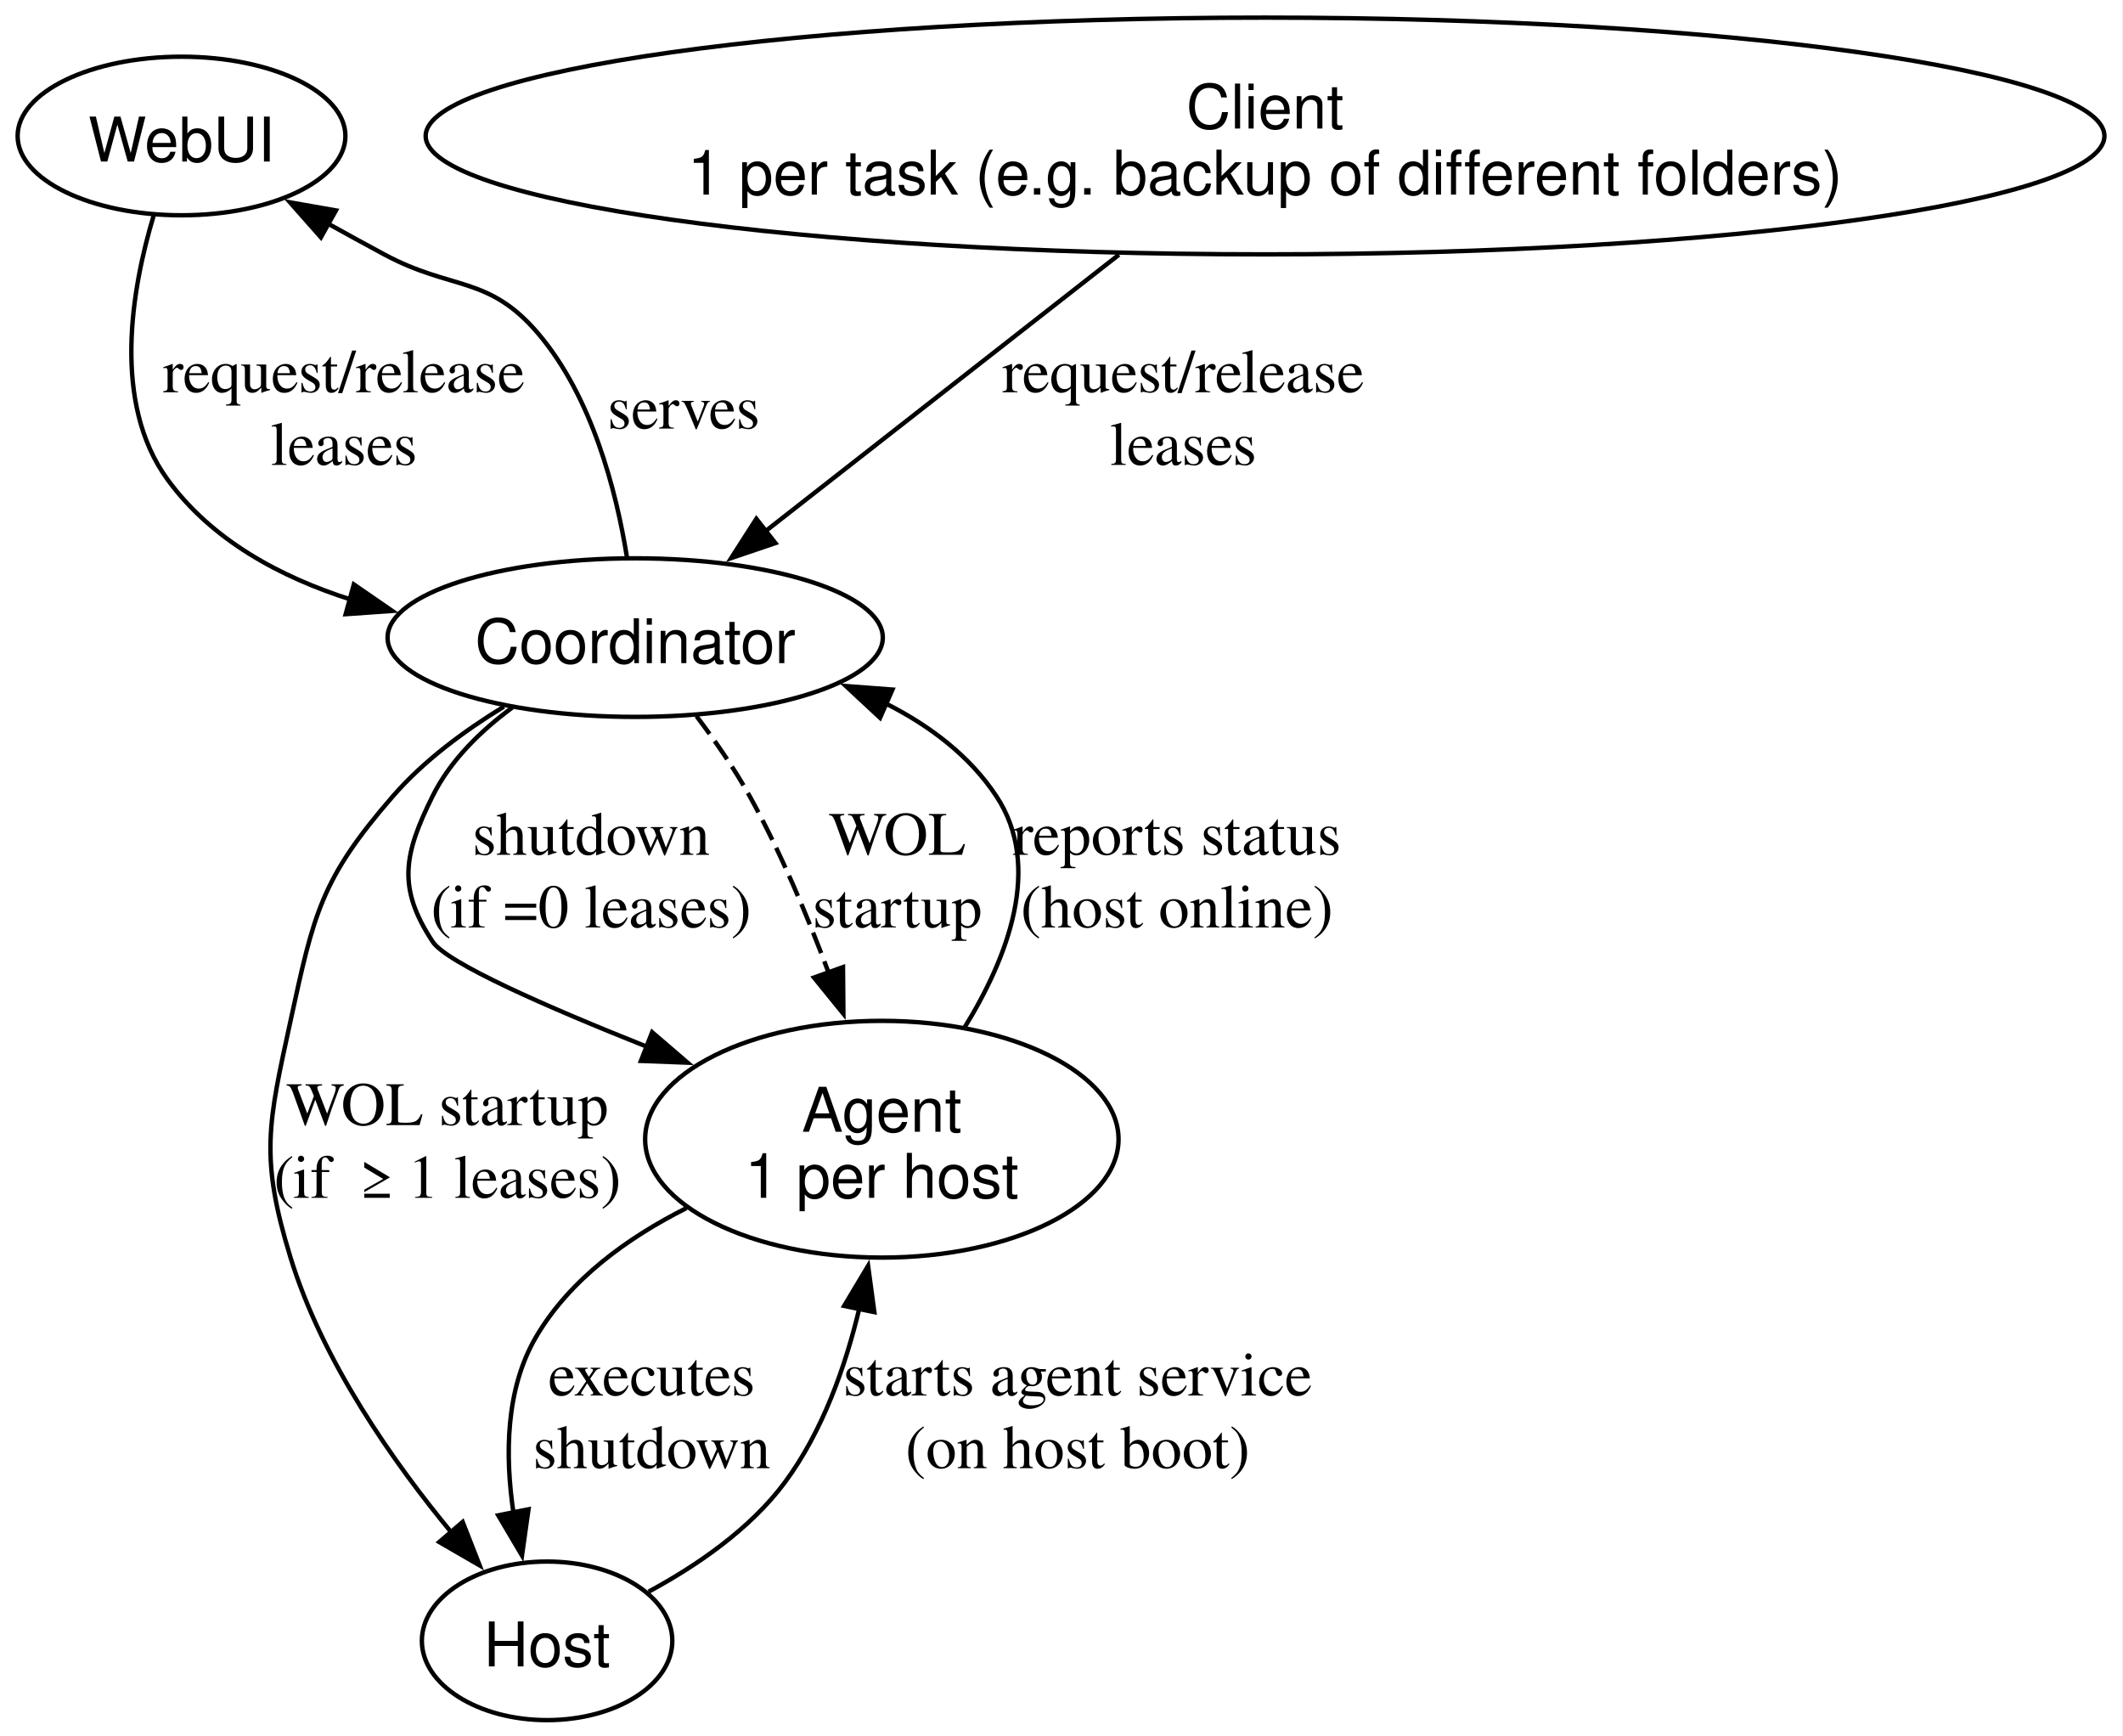
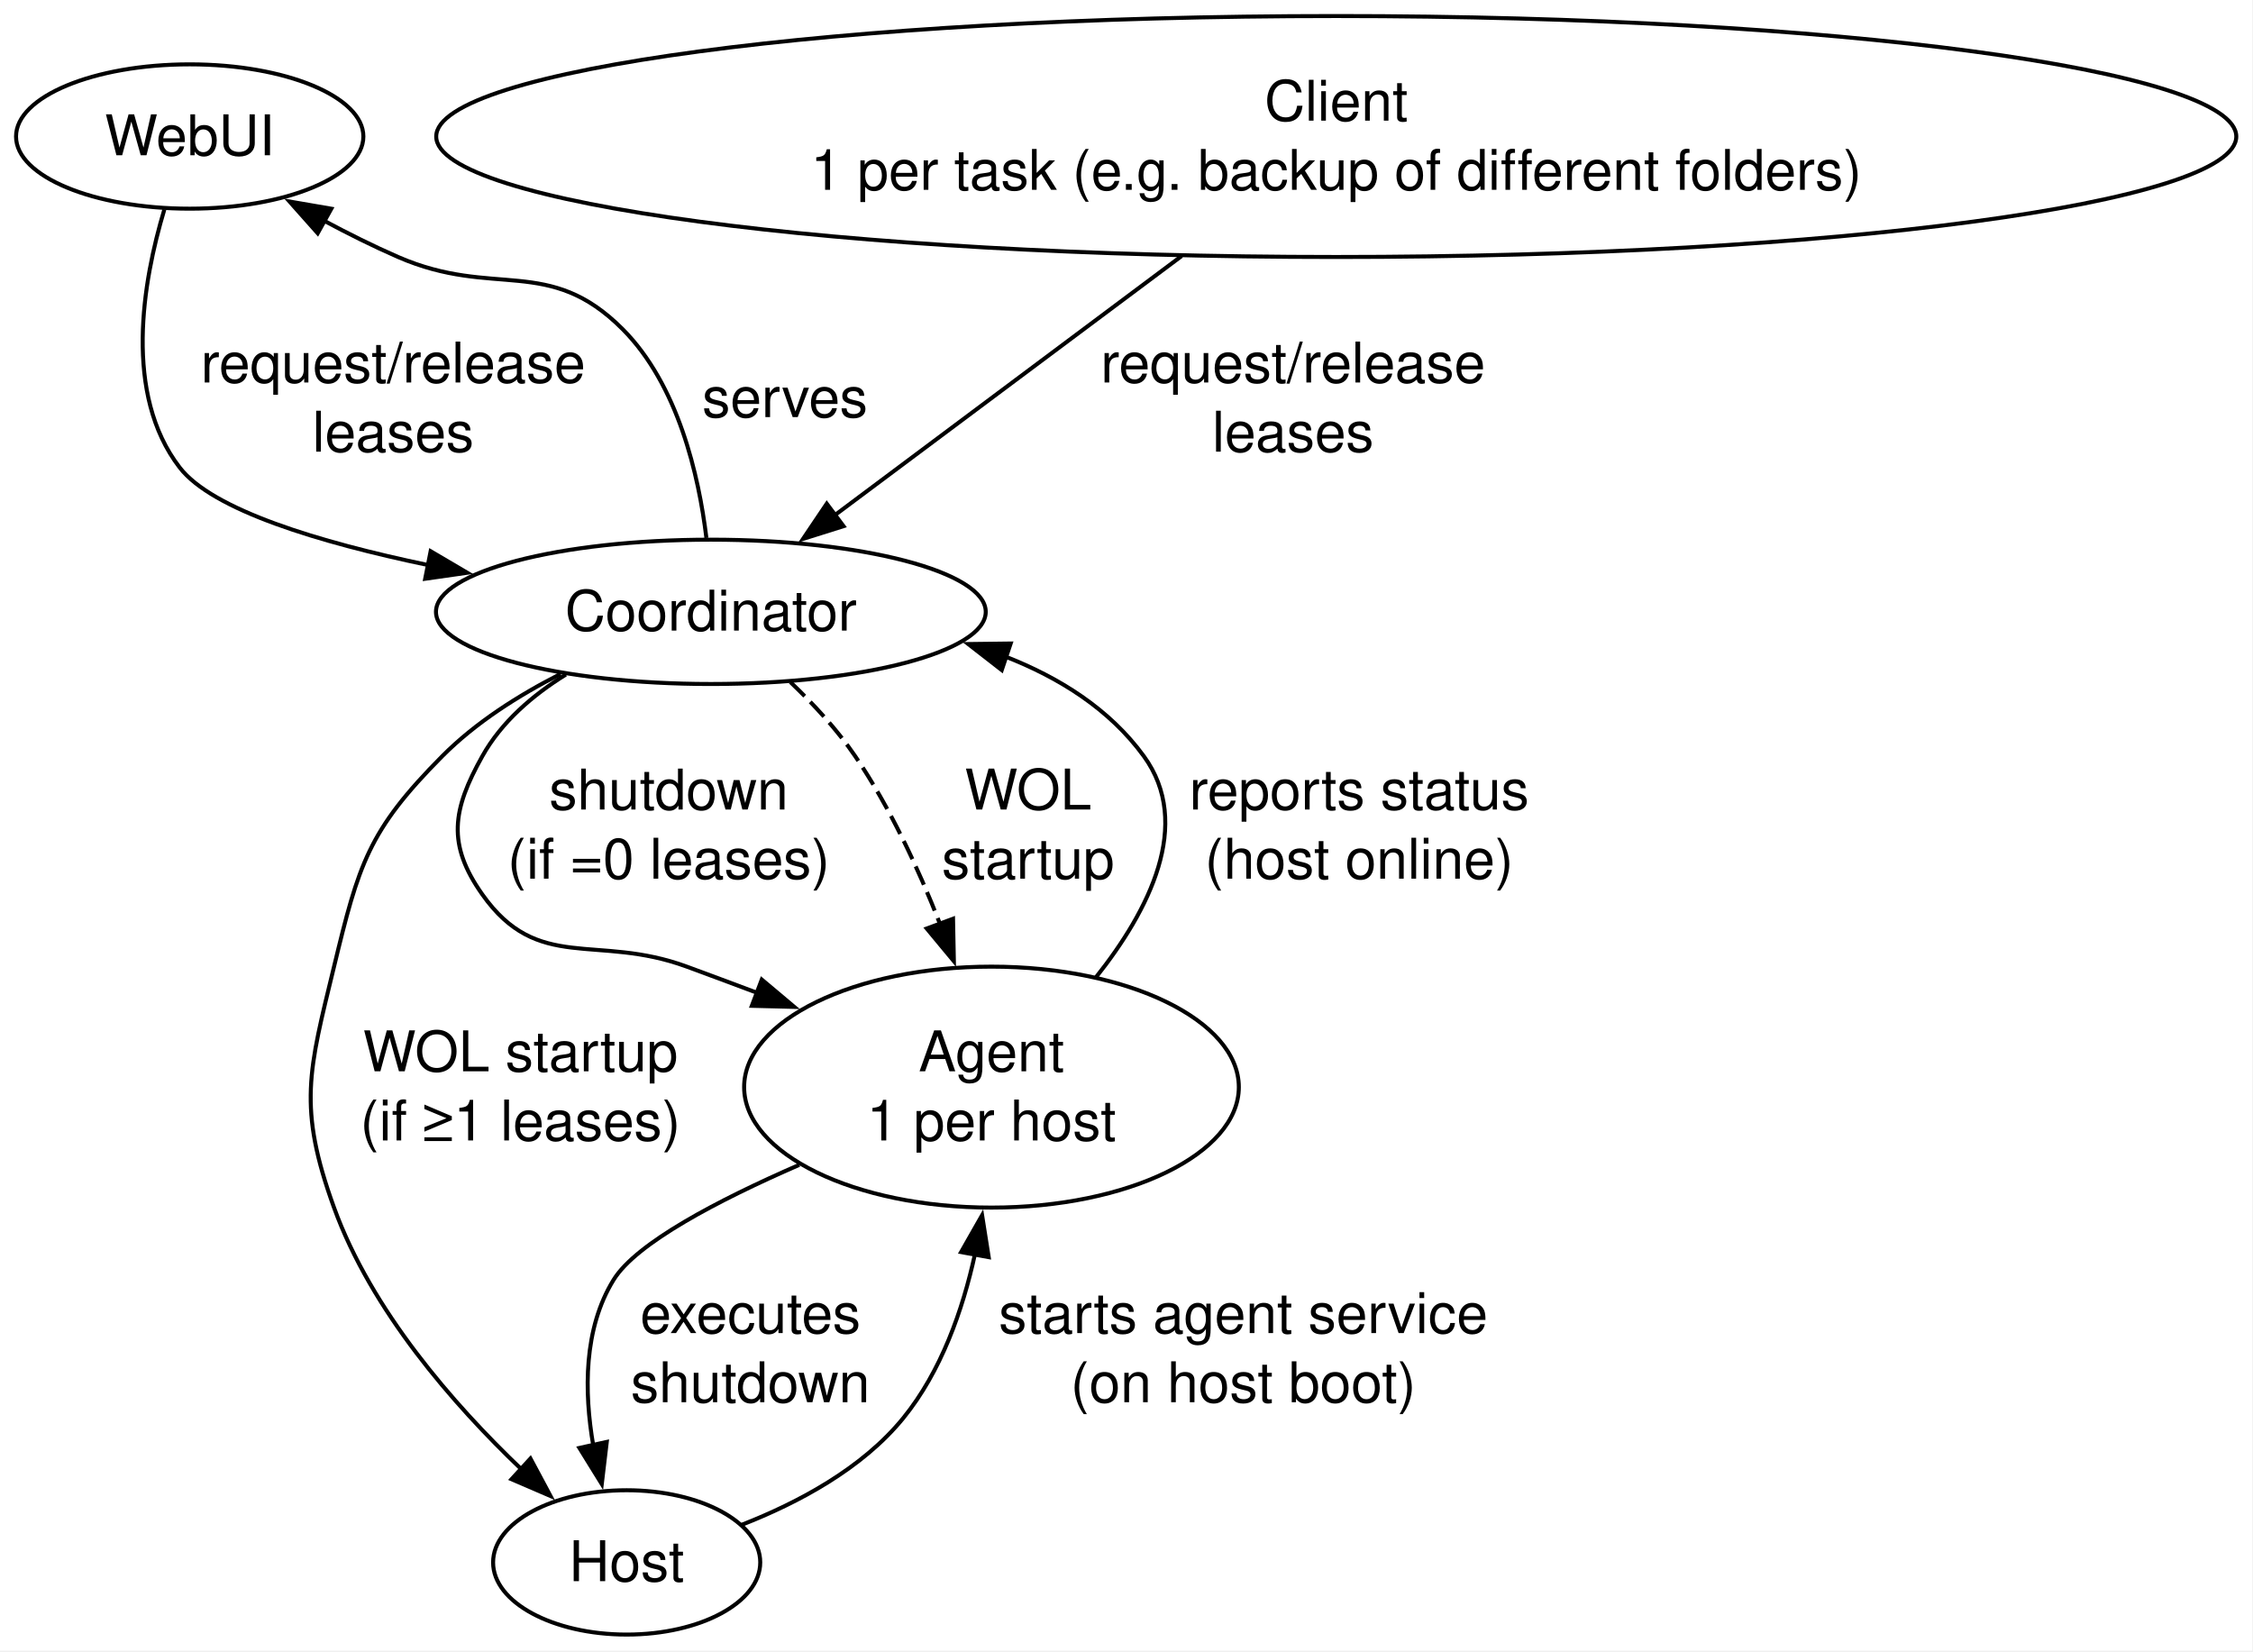
- <svg xmlns="http://www.w3.org/2000/svg" width="482pt" height="394pt" viewBox="0.00 0.00 482.00 394.00">
-   <g id="graph0" class="graph" transform="scale(1 1) rotate(0) translate(4 390.48)">
-     <polygon fill="white" stroke="none" points="-4,4 -4,-390.48 477.77,-390.48 477.77,4 -4,4" />
+ <svg xmlns="http://www.w3.org/2000/svg" width="562pt" height="412pt" viewBox="0.00 0.00 562.00 412.00">
+   <g id="graph0" class="graph" transform="scale(1 1) rotate(0) translate(4 407.71)">
+     <polygon fill="white" stroke="none" points="-4,4 -4,-407.71 557.82,-407.71 557.82,4 -4,4" />
    <g id="node1" class="node">
-       <ellipse fill="none" stroke="black" cx="37.21" cy="-359.61" rx="37.21" ry="18" />
-       <text xml:space="preserve" text-anchor="middle" x="37.21" y="-353.81" font-family="Helvetica,sans-Serif" font-size="14.00">WebUI</text>
+       <ellipse fill="none" stroke="black" cx="43.32" cy="-373.66" rx="43.32" ry="18" />
+       <text xml:space="preserve" text-anchor="middle" x="43.32" y="-368.98" font-family="Helvetica,sans-Serif" font-size="14.00">WebUI</text>
    </g>
    <g id="node3" class="node">
-       <ellipse fill="none" stroke="black" cx="140.21" cy="-245.74" rx="56.22" ry="18" />
-       <text xml:space="preserve" text-anchor="middle" x="140.21" y="-239.94" font-family="Helvetica,sans-Serif" font-size="14.00">Coordinator</text>
+       <ellipse fill="none" stroke="black" cx="173.32" cy="-255.1" rx="68.57" ry="18" />
+       <text xml:space="preserve" text-anchor="middle" x="173.32" y="-250.43" font-family="Helvetica,sans-Serif" font-size="14.00">Coordinator</text>
    </g>
    <g id="edge4" class="edge">
-       <path fill="none" stroke="black" d="M30.9,-341.59C25.83,-324.75 21.43,-299.06 33.96,-281.74 43.95,-267.93 59.58,-259.47 75.81,-254.33" />
-       <polygon fill="black" stroke="black" points="76.33,-257.81 85.05,-251.8 74.48,-251.06 76.33,-257.81" />
-       <text xml:space="preserve" text-anchor="middle" x="74.08" y="-301.44" font-family="Times,serif" font-size="14.00">request/release</text>
-       <text xml:space="preserve" text-anchor="middle" x="74.08" y="-284.94" font-family="Times,serif" font-size="14.00">leases</text>
+       <path fill="none" stroke="black" d="M36.99,-355.43C31.59,-337.46 26.73,-309.4 40.82,-291.1 48.98,-280.5 75.56,-272.46 102.79,-266.77" />
+       <polygon fill="black" stroke="black" points="103.42,-270.22 112.55,-264.85 102.06,-263.35 103.42,-270.22" />
+       <text xml:space="preserve" text-anchor="middle" x="94.07" y="-312.3" font-family="Helvetica,sans-Serif" font-size="14.00">request/release</text>
+       <text xml:space="preserve" text-anchor="middle" x="94.07" y="-295.05" font-family="Helvetica,sans-Serif" font-size="14.00">leases</text>
    </g>
    <g id="node2" class="node">
-       <ellipse fill="none" stroke="black" cx="283.21" cy="-359.61" rx="190.57" ry="26.87" />
-       <text xml:space="preserve" text-anchor="middle" x="283.21" y="-361.31" font-family="Helvetica,sans-Serif" font-size="14.00">Client</text>
-       <text xml:space="preserve" text-anchor="middle" x="283.21" y="-346.31" font-family="Helvetica,sans-Serif" font-size="14.00">1 per task (e.g. backup of different folders)</text>
+       <ellipse fill="none" stroke="black" cx="329.32" cy="-373.66" rx="224.51" ry="30.05" />
+       <text xml:space="preserve" text-anchor="middle" x="329.32" y="-377.61" font-family="Helvetica,sans-Serif" font-size="14.00">Client</text>
+       <text xml:space="preserve" text-anchor="middle" x="329.32" y="-360.36" font-family="Helvetica,sans-Serif" font-size="14.00">1 per task (e.g. backup of different folders)</text>
    </g>
    <g id="edge3" class="edge">
-       <path fill="none" stroke="black" d="M250.04,-332.66C225.71,-313.63 192.98,-288.02 169.59,-269.73" />
-       <polygon fill="black" stroke="black" points="172.04,-267.2 162,-263.79 167.72,-272.71 172.04,-267.2" />
-       <text xml:space="preserve" text-anchor="middle" x="264.64" y="-301.44" font-family="Times,serif" font-size="14.00">request/release</text>
-       <text xml:space="preserve" text-anchor="middle" x="264.64" y="-284.94" font-family="Times,serif" font-size="14.00">leases</text>
+       <path fill="none" stroke="black" d="M290.75,-343.85C264.03,-323.88 228.93,-297.65 204.08,-279.09" />
+       <polygon fill="black" stroke="black" points="206.42,-276.47 196.31,-273.29 202.23,-282.08 206.42,-276.47" />
+       <text xml:space="preserve" text-anchor="middle" x="318.54" y="-312.3" font-family="Helvetica,sans-Serif" font-size="14.00">request/release</text>
+       <text xml:space="preserve" text-anchor="middle" x="318.54" y="-295.05" font-family="Helvetica,sans-Serif" font-size="14.00">leases</text>
    </g>
    <g id="edge2" class="edge">
-       <path fill="none" stroke="black" d="M138.31,-264.17C135.89,-279.09 130.42,-300.37 118.21,-314.74 106.88,-328.07 98.61,-324.45 83.21,-332.74 79.03,-334.99 74.67,-337.38 70.36,-339.77" />
-       <polygon fill="black" stroke="black" points="68.86,-336.6 61.84,-344.54 72.27,-342.71 68.86,-336.6" />
-       <text xml:space="preserve" text-anchor="middle" x="151.21" y="-293.19" font-family="Times,serif" font-size="14.00">serves</text>
+       <path fill="none" stroke="black" d="M172.21,-273.53C170.3,-289.16 165.16,-311.7 151.32,-325.6 132.87,-344.13 119.29,-333.18 95.32,-343.6 89.18,-346.27 82.82,-349.45 76.75,-352.7" />
+       <polygon fill="black" stroke="black" points="75.25,-349.53 68.21,-357.45 78.65,-355.65 75.25,-349.53" />
+       <text xml:space="preserve" text-anchor="middle" x="191.81" y="-303.68" font-family="Helvetica,sans-Serif" font-size="14.00">serves</text>
    </g>
    <g id="node4" class="node">
-       <ellipse fill="none" stroke="black" cx="120.21" cy="-18" rx="28.43" ry="18" />
-       <text xml:space="preserve" text-anchor="middle" x="120.21" y="-12.2" font-family="Helvetica,sans-Serif" font-size="14.00">Host</text>
+       <ellipse fill="none" stroke="black" cx="152.32" cy="-18" rx="33.32" ry="18" />
+       <text xml:space="preserve" text-anchor="middle" x="152.32" y="-13.32" font-family="Helvetica,sans-Serif" font-size="14.00">Host</text>
    </g>
    <g id="edge5" class="edge">
-       <path fill="none" stroke="black" d="M110.4,-230.07C101.46,-224.62 92.19,-217.77 85.21,-209.74 68.86,-190.94 67.25,-183.08 61.96,-158.74 56.89,-135.4 54.95,-127.83 61.96,-105 69.19,-81.44 85.3,-58.52 98.76,-42.27" />
-       <polygon fill="black" stroke="black" points="101.04,-44.99 104.9,-35.12 95.73,-40.43 101.04,-44.99" />
-       <text xml:space="preserve" text-anchor="middle" x="97.58" y="-135.07" font-family="Times,serif" font-size="14.00">WOL startup</text>
-       <text xml:space="preserve" text-anchor="middle" x="97.58" y="-118.57" font-family="Times,serif" font-size="14.00">(if ≥1 leases)</text>
+       <path fill="none" stroke="black" d="M135.84,-239.61C125.39,-234.3 114.64,-227.48 106.32,-219.1 87.82,-200.49 85.49,-192.11 79.32,-166.6 73.03,-140.64 70.22,-131.61 79.32,-106.5 88.61,-80.84 109.09,-57.43 126,-41.29" />
+       <polygon fill="black" stroke="black" points="128.32,-43.91 133.32,-34.56 123.59,-38.75 128.32,-43.91" />
+       <text xml:space="preserve" text-anchor="middle" x="125.82" y="-140.5" font-family="Helvetica,sans-Serif" font-size="14.00">WOL startup</text>
+       <text xml:space="preserve" text-anchor="middle" x="125.82" y="-123.25" font-family="Helvetica,sans-Serif" font-size="14.00">(if ≥1 leases)</text>
    </g>
    <g id="node5" class="node">
-       <ellipse fill="none" stroke="black" cx="196.21" cy="-131.87" rx="53.74" ry="26.87" />
-       <text xml:space="preserve" text-anchor="middle" x="196.21" y="-133.57" font-family="Helvetica,sans-Serif" font-size="14.00">Agent</text>
-       <text xml:space="preserve" text-anchor="middle" x="196.21" y="-118.57" font-family="Helvetica,sans-Serif" font-size="14.00">1 per host</text>
+       <ellipse fill="none" stroke="black" cx="243.32" cy="-136.55" rx="61.7" ry="30.05" />
+       <text xml:space="preserve" text-anchor="middle" x="243.32" y="-140.5" font-family="Helvetica,sans-Serif" font-size="14.00">Agent</text>
+       <text xml:space="preserve" text-anchor="middle" x="243.32" y="-123.25" font-family="Helvetica,sans-Serif" font-size="14.00">1 per host</text>
    </g>
    <g id="edge6" class="edge">
-       <path fill="none" stroke="black" d="M112.33,-229.88C105.1,-224.56 98.22,-217.83 94.21,-209.74 87.7,-196.6 86.14,-188.99 94.21,-176.74 97.38,-171.92 119.88,-162.02 142.94,-152.84" />
-       <polygon fill="black" stroke="black" points="144.06,-156.16 152.1,-149.25 141.51,-149.65 144.06,-156.16" />
-       <text xml:space="preserve" text-anchor="middle" x="130.21" y="-196.44" font-family="Times,serif" font-size="14.00">shutdown</text>
-       <text xml:space="preserve" text-anchor="middle" x="130.21" y="-179.94" font-family="Times,serif" font-size="14.00">(if =0 leases)</text>
+       <path fill="none" stroke="black" d="M137.15,-239.46C128.85,-234.31 121.08,-227.62 116.32,-219.1 108.83,-205.72 107.46,-197.12 116.32,-184.6 130.2,-164.98 144.75,-174.9 167.32,-166.6 173.03,-164.5 178.98,-162.28 184.92,-160.05" />
+       <polygon fill="black" stroke="black" points="186.02,-163.38 194.13,-156.56 183.54,-156.83 186.02,-163.38" />
+       <text xml:space="preserve" text-anchor="middle" x="162.82" y="-205.8" font-family="Helvetica,sans-Serif" font-size="14.00">shutdown</text>
+       <text xml:space="preserve" text-anchor="middle" x="162.82" y="-188.55" font-family="Helvetica,sans-Serif" font-size="14.00">(if =0 leases)</text>
    </g>
    <g id="edge8" class="edge">
-       <path fill="none" stroke="black" stroke-dasharray="5,2" d="M154.13,-227.91C158.34,-222.34 162.76,-215.97 166.21,-209.74 173.2,-197.11 179.34,-182.51 184.21,-169.45" />
-       <polygon fill="black" stroke="black" points="187.39,-170.94 187.48,-160.34 180.8,-168.57 187.39,-170.94" />
-       <text xml:space="preserve" text-anchor="middle" x="199.72" y="-196.44" font-family="Times,serif" font-size="14.00">WOL</text>
-       <text xml:space="preserve" text-anchor="middle" x="199.72" y="-179.94" font-family="Times,serif" font-size="14.00">startup</text>
+       <path fill="none" stroke="black" stroke-dasharray="5,2" d="M193.16,-237.58C198.89,-232.12 204.81,-225.74 209.32,-219.1 217.96,-206.39 225.05,-191.14 230.47,-177.28" />
+       <polygon fill="black" stroke="black" points="233.73,-178.55 233.94,-167.95 227.17,-176.11 233.73,-178.55" />
+       <text xml:space="preserve" text-anchor="middle" x="252.46" y="-205.8" font-family="Helvetica,sans-Serif" font-size="14.00">WOL</text>
+       <text xml:space="preserve" text-anchor="middle" x="252.46" y="-188.55" font-family="Helvetica,sans-Serif" font-size="14.00">startup</text>
    </g>
    <g id="edge1" class="edge">
-       <path fill="none" stroke="black" d="M143.26,-29.16C154.07,-35 166.3,-43.31 174.21,-54 182.73,-65.51 187.95,-80.22 191.15,-93.68" />
-       <polygon fill="black" stroke="black" points="187.65,-94.03 193.09,-103.12 194.51,-92.62 187.65,-94.03" />
-       <text xml:space="preserve" text-anchor="middle" x="240.66" y="-73.7" font-family="Times,serif" font-size="14.00">starts agent service</text>
-       <text xml:space="preserve" text-anchor="middle" x="240.66" y="-57.2" font-family="Times,serif" font-size="14.00">(on host boot)</text>
+       <path fill="none" stroke="black" d="M181.09,-27.41C195.09,-32.88 211.07,-41.39 221.32,-54 230.73,-65.58 236.14,-80.85 239.23,-95.04" />
+       <polygon fill="black" stroke="black" points="235.74,-95.4 240.98,-104.6 242.63,-94.14 235.74,-95.4" />
+       <text xml:space="preserve" text-anchor="middle" x="306.14" y="-75.2" font-family="Helvetica,sans-Serif" font-size="14.00">starts agent service</text>
+       <text xml:space="preserve" text-anchor="middle" x="306.14" y="-57.95" font-family="Helvetica,sans-Serif" font-size="14.00">(on host boot)</text>
    </g>
    <g id="edge9" class="edge">
-       <path fill="none" stroke="black" d="M214.95,-157.17C224.77,-173.06 232.77,-193.75 222.21,-209.74 216.13,-218.94 207.08,-225.73 197.19,-230.74" />
-       <polygon fill="black" stroke="black" points="195.81,-227.53 188.05,-234.74 198.62,-233.94 195.81,-227.53" />
-       <text xml:space="preserve" text-anchor="middle" x="263.2" y="-196.44" font-family="Times,serif" font-size="14.00">reports status</text>
-       <text xml:space="preserve" text-anchor="middle" x="263.2" y="-179.94" font-family="Times,serif" font-size="14.00">(host online)</text>
+       <path fill="none" stroke="black" d="M269.37,-163.93C282.64,-180.62 293.63,-202.18 281.32,-219.1 272.77,-230.85 260.19,-238.74 246.61,-244.01" />
+       <polygon fill="black" stroke="black" points="245.88,-240.57 237.52,-247.07 248.11,-247.2 245.88,-240.57" />
+       <text xml:space="preserve" text-anchor="middle" x="335.05" y="-205.8" font-family="Helvetica,sans-Serif" font-size="14.00">reports status</text>
+       <text xml:space="preserve" text-anchor="middle" x="335.05" y="-188.55" font-family="Helvetica,sans-Serif" font-size="14.00">(host online)</text>
    </g>
    <g id="edge7" class="edge">
-       <path fill="none" stroke="black" d="M151.85,-116.24C138.5,-109.52 125.37,-100.06 117.71,-87 110.75,-75.14 110.64,-60.01 112.58,-47.04" />
-       <polygon fill="black" stroke="black" points="115.99,-47.86 114.51,-37.37 109.12,-46.49 115.99,-47.86" />
-       <text xml:space="preserve" text-anchor="middle" x="143.96" y="-73.7" font-family="Times,serif" font-size="14.00">executes</text>
-       <text xml:space="preserve" text-anchor="middle" x="143.96" y="-57.2" font-family="Times,serif" font-size="14.00">shutdown</text>
+       <path fill="none" stroke="black" d="M195.37,-117.16C175.04,-108.3 154.72,-97.64 149.07,-88.5 141.55,-76.34 141.67,-60.57 143.99,-47.13" />
+       <polygon fill="black" stroke="black" points="147.36,-48.06 146.11,-37.54 140.53,-46.55 147.36,-48.06" />
+       <text xml:space="preserve" text-anchor="middle" x="183.19" y="-75.2" font-family="Helvetica,sans-Serif" font-size="14.00">executes</text>
+       <text xml:space="preserve" text-anchor="middle" x="183.19" y="-57.95" font-family="Helvetica,sans-Serif" font-size="14.00">shutdown</text>
    </g>
  </g>
</svg>
